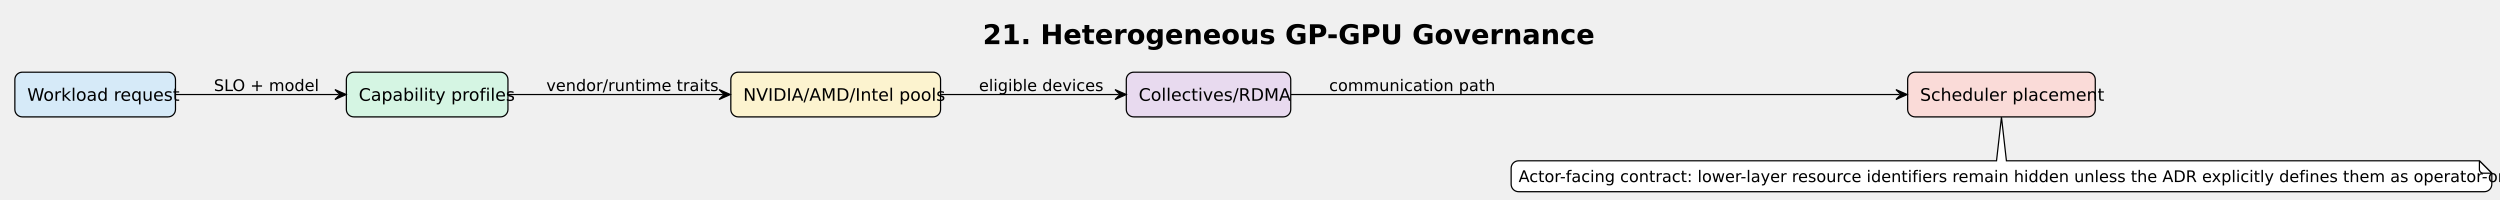
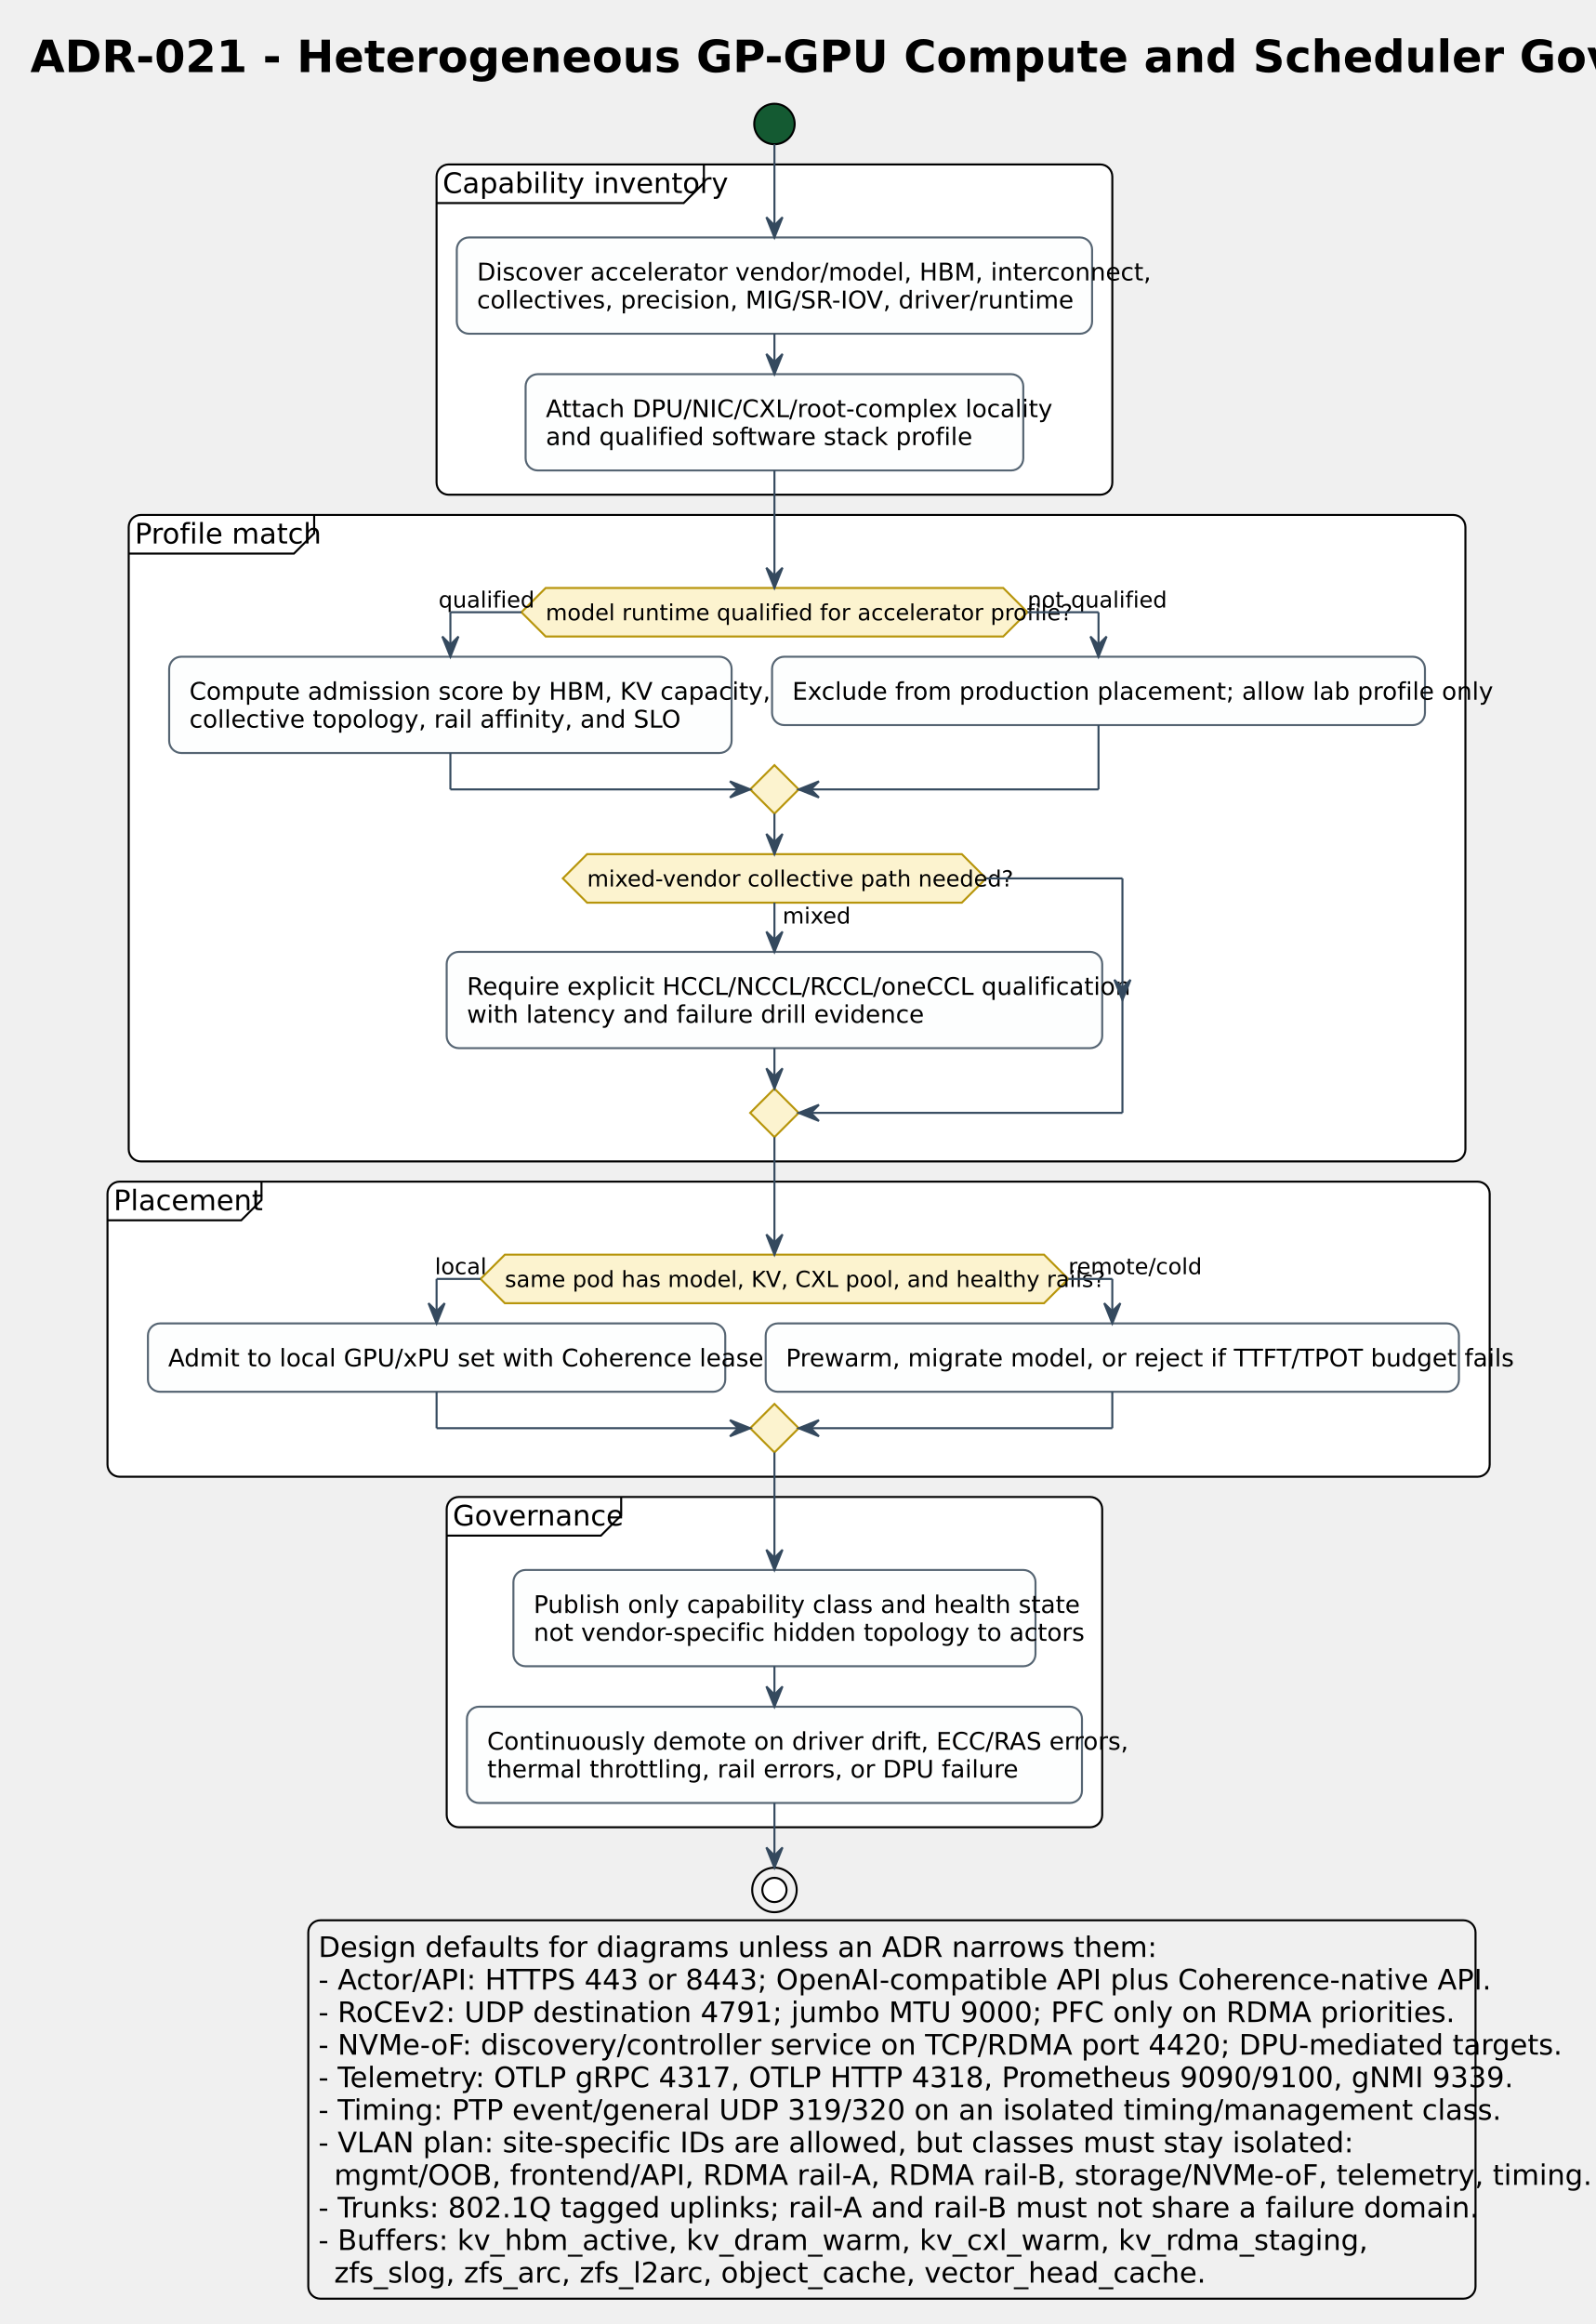
- <svg xmlns="http://www.w3.org/2000/svg" contentStyleType="text/css" data-diagram-type="DESCRIPTION" height="161px" preserveAspectRatio="none" style="width:2019px;height:161px;background:#FFFFFF;" version="1.1" viewBox="0 0 2019 161" width="2019px" zoomAndPan="magnify">
+ <svg xmlns="http://www.w3.org/2000/svg" contentStyleType="text/css" data-diagram-type="ACTIVITY" height="1149px" preserveAspectRatio="none" style="width:789px;height:1149px;background:#FFFFFF;" version="1.1" viewBox="0 0 789 1149" width="789px" zoomAndPan="magnify">
  <defs />
  <g>
-     <g class="title" data-source-line="2">
-       <text fill="#000000" font-family="DejaVu Sans" font-size="22" font-weight="bold" lengthAdjust="spacing" textLength="423.017" x="793.678" y="35.636">21. Heterogeneous GP-GPU Governance</text>
+     <g class="title" data-source-line="18">
+       <text fill="#000000" font-family="DejaVu Sans" font-size="22" font-weight="bold" lengthAdjust="spacing" textLength="756.712" x="15" y="35.636">ADR-021 - Heterogeneous GP-GPU Compute and Scheduler Governance</text>
    </g>
-     <g class="entity" data-qualified-name="N1" data-source-line="8" id="ent0002">
-       <rect fill="#D6EAF8" height="36.099" rx="6" ry="6" style="stroke:#000000;stroke-width:1;" width="129.717" x="12" y="58.298" />
-       <text fill="#000000" font-family="DejaVu Sans" font-size="14" lengthAdjust="spacing" textLength="109.717" x="22" y="81.43">Workload request</text>
-     </g>
-     <g class="entity" data-qualified-name="N2" data-source-line="9" id="ent0003">
-       <rect fill="#D5F5E3" height="36.099" rx="6" ry="6" style="stroke:#000000;stroke-width:1;" width="130.496" x="279.72" y="58.298" />
-       <text fill="#000000" font-family="DejaVu Sans" font-size="14" lengthAdjust="spacing" textLength="110.496" x="289.72" y="81.43">Capability profiles</text>
-     </g>
-     <g class="entity" data-qualified-name="N3" data-source-line="10" id="ent0004">
-       <rect fill="#FCF3CF" height="36.099" rx="6" ry="6" style="stroke:#000000;stroke-width:1;" width="169.386" x="590.21" y="58.298" />
-       <text fill="#000000" font-family="DejaVu Sans" font-size="14" lengthAdjust="spacing" textLength="149.386" x="600.21" y="81.43">NVIDIA/AMD/Intel pools</text>
-     </g>
-     <g class="entity" data-qualified-name="N4" data-source-line="11" id="ent0005">
-       <rect fill="#E8DAEF" height="36.099" rx="6" ry="6" style="stroke:#000000;stroke-width:1;" width="132.8" x="909.6" y="58.298" />
-       <text fill="#000000" font-family="DejaVu Sans" font-size="14" lengthAdjust="spacing" textLength="112.8" x="919.6" y="81.43">Collectives/RDMA</text>
-     </g>
-     <g class="entity" data-qualified-name="N5" data-source-line="12" id="ent0006">
-       <rect fill="#FADBD8" height="36.099" rx="6" ry="6" style="stroke:#000000;stroke-width:1;" width="151.523" x="1540.62" y="58.298" />
-       <text fill="#000000" font-family="DejaVu Sans" font-size="14" lengthAdjust="spacing" textLength="131.523" x="1550.62" y="81.43">Scheduler placement</text>
-     </g>
-     <g class="entity" data-qualified-name="GMN11" data-source-line="20" id="ent0012">
-       <path d="M1220.4,135.868 L1220.4,148.817 A6,6 0 0 0 1226.4,154.817 L2006.374,154.817 A6,6 0 0 0 2012.374,148.817 L2012.374,139.868 L2002.374,129.868 L1620.39,129.868 L1616.39,94.598 L1612.39,129.868 L1226.4,129.868 A6,6 0 0 0 1220.4,135.868" fill="#FFFFFF" style="stroke:#000000;stroke-width:1;" />
-       <path d="M2002.374,129.868 L2002.374,136.868 A3,3 0 0 0 2005.374,139.868 L2012.374,139.868 L2002.374,129.868" fill="#FFFFFF" style="stroke:#000000;stroke-width:1;" />
-       <text fill="#000000" font-family="DejaVu Sans" font-size="13" lengthAdjust="spacing" textLength="770.974" x="1226.4" y="147.062">Actor-facing contract: lower-layer resource identifiers remain hidden unless the ADR explicitly defines them as operator-only evidence.</text>
-     </g>
-     <g class="link" data-entity-1="ent0002" data-entity-2="ent0003" data-link-type="dependency" data-source-line="14" id="lnk7">
-       <path d="M141.94,76.348 C183.61,76.348 231.77,76.348 273.52,76.348" fill="none" id="N1-to-N2" style="stroke:#000000;stroke-width:1;" />
-       <polygon fill="#000000" points="279.52,76.348,270.52,72.348,274.52,76.348,270.52,80.348,279.52,76.348" style="stroke:#000000;stroke-width:1;" />
-       <text fill="#000000" font-family="DejaVu Sans" font-size="13" lengthAdjust="spacing" textLength="76.235" x="172.72" y="73.542">SLO + model</text>
-     </g>
-     <g class="link" data-entity-1="ent0003" data-entity-2="ent0004" data-link-type="dependency" data-source-line="15" id="lnk8">
-       <path d="M410.36,76.348 C461.66,76.348 527.88,76.348 583.75,76.348" fill="none" id="N2-to-N3" style="stroke:#000000;stroke-width:1;" />
-       <polygon fill="#000000" points="589.75,76.348,580.75,72.348,584.75,76.348,580.75,80.348,589.75,76.348" style="stroke:#000000;stroke-width:1;" />
-       <text fill="#000000" font-family="DejaVu Sans" font-size="13" lengthAdjust="spacing" textLength="118.492" x="441.21" y="73.542">vendor/runtime traits</text>
-     </g>
-     <g class="link" data-entity-1="ent0004" data-entity-2="ent0005" data-link-type="dependency" data-source-line="16" id="lnk9">
-       <path d="M760.02,76.348 C807.36,76.348 859.6,76.348 903.51,76.348" fill="none" id="N3-to-N4" style="stroke:#000000;stroke-width:1;" />
-       <polygon fill="#000000" points="909.51,76.348,900.51,72.348,904.51,76.348,900.51,80.348,909.51,76.348" style="stroke:#000000;stroke-width:1;" />
-       <text fill="#000000" font-family="DejaVu Sans" font-size="13" lengthAdjust="spacing" textLength="88.163" x="790.6" y="73.542">eligible devices</text>
-     </g>
-     <g class="link" data-entity-1="ent0005" data-entity-2="ent0006" data-link-type="dependency" data-source-line="17" id="lnk10">
-       <path d="M1042.61,76.348 C1162.01,76.348 1408.06,76.348 1534.18,76.348" fill="none" id="N4-to-N5" style="stroke:#000000;stroke-width:1;" />
-       <polygon fill="#000000" points="1540.18,76.348,1531.18,72.348,1535.18,76.348,1531.18,80.348,1540.18,76.348" style="stroke:#000000;stroke-width:1;" />
-       <text fill="#000000" font-family="DejaVu Sans" font-size="13" lengthAdjust="spacing" textLength="116.34" x="1073.4" y="73.542">communication path</text>
+     <ellipse cx="382.921" cy="61.298" fill="#145A32" rx="10" ry="10" style="stroke:#000000;stroke-width:1;" />
+     <rect fill="#FFFFFF" height="163.294" rx="6" ry="6" style="stroke:#000000;stroke-width:1;" width="334.123" x="215.86" y="81.298" />
+     <path d="M348.031,81.298 L348.031,90.397 L338.031,100.397 L215.86,100.397" fill="none" style="stroke:#000000;stroke-width:1;" />
+     <text fill="#000000" font-family="DejaVu Sans" font-size="14" lengthAdjust="spacing" textLength="122.172" x="218.86" y="95.43">Capability inventory</text>
+     <rect fill="#FDFEFE" height="47.598" rx="6" ry="6" style="stroke:#566573;stroke-width:1;" width="314.123" x="225.86" y="117.397" />
+     <text fill="#000000" font-family="DejaVu Sans" font-size="12" lengthAdjust="spacing" textLength="294.123" x="235.86" y="138.652">Discover accelerator vendor/model, HBM, interconnect,</text>
+     <text fill="#000000" font-family="DejaVu Sans" font-size="12" lengthAdjust="spacing" textLength="264.07" x="235.86" y="152.451">collectives, precision, MIG/SR-IOV, driver/runtime</text>
+     <rect fill="#FDFEFE" height="47.598" rx="6" ry="6" style="stroke:#566573;stroke-width:1;" width="246.072" x="259.885" y="184.994" />
+     <text fill="#000000" font-family="DejaVu Sans" font-size="12" lengthAdjust="spacing" textLength="226.072" x="269.885" y="206.25">Attach DPU/NIC/CXL/root-complex locality</text>
+     <text fill="#000000" font-family="DejaVu Sans" font-size="12" lengthAdjust="spacing" textLength="184.102" x="269.885" y="220.049">and qualified software stack profile</text>
+     <rect fill="#FFFFFF" height="319.618" rx="6" ry="6" style="stroke:#000000;stroke-width:1;" width="660.924" x="63.64" y="254.592" />
+     <path d="M155.337,254.592 L155.337,263.69 L145.337,273.69 L63.64,273.69" fill="none" style="stroke:#000000;stroke-width:1;" />
+     <text fill="#000000" font-family="DejaVu Sans" font-size="14" lengthAdjust="spacing" textLength="81.696" x="66.64" y="268.724">Profile match</text>
+     <polygon fill="#FCF3CF" points="269.809,290.69,496.034,290.69,508.034,302.69,496.034,314.69,269.809,314.69,257.809,302.69,269.809,290.69" style="stroke:#B7950B;stroke-width:1;" />
+     <text fill="#000000" font-family="DejaVu Sans" font-size="11" lengthAdjust="spacing" textLength="226.225" x="269.809" y="306.684">model runtime qualified for accelerator profile?</text>
+     <text fill="#000000" font-family="DejaVu Sans" font-size="11" lengthAdjust="spacing" textLength="40.976" x="216.833" y="300.359">qualified</text>
+     <text fill="#000000" font-family="DejaVu Sans" font-size="11" lengthAdjust="spacing" textLength="59.324" x="508.034" y="300.359">not qualified</text>
+     <rect fill="#FDFEFE" height="47.598" rx="6" ry="6" style="stroke:#566573;stroke-width:1;" width="278.1" x="83.64" y="324.69" />
+     <text fill="#000000" font-family="DejaVu Sans" font-size="12" lengthAdjust="spacing" textLength="258.1" x="93.64" y="345.946">Compute admission score by HBM, KV capacity,</text>
+     <text fill="#000000" font-family="DejaVu Sans" font-size="12" lengthAdjust="spacing" textLength="212.777" x="93.64" y="359.745">collective topology, rail affinity, and SLO</text>
+     <rect fill="#FDFEFE" height="33.799" rx="6" ry="6" style="stroke:#566573;stroke-width:1;" width="322.824" x="381.74" y="324.69" />
+     <text fill="#000000" font-family="DejaVu Sans" font-size="12" lengthAdjust="spacing" textLength="302.824" x="391.74" y="345.946">Exclude from production placement; allow lab profile only</text>
+     <polygon fill="#FCF3CF" points="382.921,378.288,394.921,390.288,382.921,402.288,370.921,390.288,382.921,378.288" style="stroke:#B7950B;stroke-width:1;" />
+     <rect fill="#FDFEFE" height="47.598" rx="6" ry="6" style="stroke:#566573;stroke-width:1;" width="324.125" x="220.859" y="470.613" />
+     <text fill="#000000" font-family="DejaVu Sans" font-size="12" lengthAdjust="spacing" textLength="304.125" x="230.859" y="491.868">Require explicit HCCL/NCCL/RCCL/oneCCL qualification</text>
+     <text fill="#000000" font-family="DejaVu Sans" font-size="12" lengthAdjust="spacing" textLength="195.44" x="230.859" y="505.667">with latency and failure drill evidence</text>
+     <polygon fill="#FCF3CF" points="290.281,422.288,475.562,422.288,487.562,434.288,475.562,446.288,290.281,446.288,278.281,434.288,290.281,422.288" style="stroke:#B7950B;stroke-width:1;" />
+     <text fill="#000000" font-family="DejaVu Sans" font-size="11" lengthAdjust="spacing" textLength="29.342" x="386.921" y="456.606">mixed</text>
+     <text fill="#000000" font-family="DejaVu Sans" font-size="11" lengthAdjust="spacing" textLength="185.281" x="290.281" y="438.281">mixed-vendor collective path needed?</text>
+     <polygon fill="#FCF3CF" points="382.921,538.21,394.921,550.21,382.921,562.21,370.921,550.21,382.921,538.21" style="stroke:#B7950B;stroke-width:1;" />
+     <rect fill="#FFFFFF" height="145.898" rx="6" ry="6" style="stroke:#000000;stroke-width:1;" width="683.417" x="53.148" y="584.21" />
+     <path d="M129.292,584.21 L129.292,593.309 L119.292,603.309 L53.148,603.309" fill="none" style="stroke:#000000;stroke-width:1;" />
+     <text fill="#000000" font-family="DejaVu Sans" font-size="14" lengthAdjust="spacing" textLength="66.144" x="56.148" y="598.342">Placement</text>
+     <polygon fill="#FCF3CF" points="249.621,620.309,516.221,620.309,528.221,632.309,516.221,644.309,249.621,644.309,237.621,632.309,249.621,620.309" style="stroke:#B7950B;stroke-width:1;" />
+     <text fill="#000000" font-family="DejaVu Sans" font-size="11" lengthAdjust="spacing" textLength="266.6" x="249.621" y="636.302">same pod has model, KV, CXL pool, and healthy rails?</text>
+     <text fill="#000000" font-family="DejaVu Sans" font-size="11" lengthAdjust="spacing" textLength="22.623" x="214.998" y="629.978">local</text>
+     <text fill="#000000" font-family="DejaVu Sans" font-size="11" lengthAdjust="spacing" textLength="57.471" x="528.221" y="629.978">remote/cold</text>
+     <rect fill="#FDFEFE" height="33.799" rx="6" ry="6" style="stroke:#566573;stroke-width:1;" width="285.447" x="73.148" y="654.309" />
+     <text fill="#000000" font-family="DejaVu Sans" font-size="12" lengthAdjust="spacing" textLength="265.447" x="83.148" y="675.565">Admit to local GPU/xPU set with Coherence lease</text>
+     <rect fill="#FDFEFE" height="33.799" rx="6" ry="6" style="stroke:#566573;stroke-width:1;" width="342.752" x="378.595" y="654.309" />
+     <text fill="#000000" font-family="DejaVu Sans" font-size="12" lengthAdjust="spacing" textLength="322.752" x="388.595" y="675.565">Prewarm, migrate model, or reject if TTFT/TPOT budget fails</text>
+     <polygon fill="#FCF3CF" points="382.921,694.108,394.921,706.108,382.921,718.108,370.921,706.108,382.921,694.108" style="stroke:#B7950B;stroke-width:1;" />
+     <rect fill="#FFFFFF" height="163.294" rx="6" ry="6" style="stroke:#000000;stroke-width:1;" width="324.109" x="220.867" y="740.108" />
+     <path d="M307.135,740.108 L307.135,749.206 L297.135,759.206 L220.867,759.206" fill="none" style="stroke:#000000;stroke-width:1;" />
+     <text fill="#000000" font-family="DejaVu Sans" font-size="14" lengthAdjust="spacing" textLength="76.269" x="223.867" y="754.24">Governance</text>
+     <rect fill="#FDFEFE" height="47.598" rx="6" ry="6" style="stroke:#566573;stroke-width:1;" width="258.143" x="253.85" y="776.206" />
+     <text fill="#000000" font-family="DejaVu Sans" font-size="12" lengthAdjust="spacing" textLength="237.475" x="263.85" y="797.462">Publish only capability class and health state</text>
+     <text fill="#000000" font-family="DejaVu Sans" font-size="12" lengthAdjust="spacing" textLength="238.143" x="263.85" y="811.261">not vendor-specific hidden topology to actors</text>
+     <rect fill="#FDFEFE" height="47.598" rx="6" ry="6" style="stroke:#566573;stroke-width:1;" width="304.109" x="230.867" y="843.804" />
+     <text fill="#000000" font-family="DejaVu Sans" font-size="12" lengthAdjust="spacing" textLength="284.109" x="240.867" y="865.06">Continuously demote on driver drift, ECC/RAS errors,</text>
+     <text fill="#000000" font-family="DejaVu Sans" font-size="12" lengthAdjust="spacing" textLength="228.738" x="240.867" y="878.859">thermal throttling, rail errors, or DPU failure</text>
+     <ellipse cx="382.921" cy="934.402" fill="none" rx="11" ry="11" style="stroke:#000000;stroke-width:1;" />
+     <ellipse cx="382.921" cy="934.402" fill="#FFFFFF" rx="6" ry="6" style="stroke:#000000;stroke-width:1;" />
+     <line style="stroke:#34495E;stroke-width:1;" x1="382.921" x2="382.921" y1="164.994" y2="184.994" />
+     <polygon fill="#34495E" points="378.921,174.994,382.921,184.994,386.921,174.994,382.921,178.994" style="stroke:#34495E;stroke-width:1;" />
+     <line style="stroke:#34495E;stroke-width:1;" x1="382.921" x2="382.921" y1="71.298" y2="117.397" />
+     <polygon fill="#34495E" points="378.921,107.397,382.921,117.397,386.921,107.397,382.921,111.397" style="stroke:#34495E;stroke-width:1;" />
+     <line style="stroke:#34495E;stroke-width:1;" x1="257.809" x2="222.69" y1="302.69" y2="302.69" />
+     <line style="stroke:#34495E;stroke-width:1;" x1="222.69" x2="222.69" y1="302.69" y2="324.69" />
+     <polygon fill="#34495E" points="218.69,314.69,222.69,324.69,226.69,314.69,222.69,318.69" style="stroke:#34495E;stroke-width:1;" />
+     <line style="stroke:#34495E;stroke-width:1;" x1="508.034" x2="543.152" y1="302.69" y2="302.69" />
+     <line style="stroke:#34495E;stroke-width:1;" x1="543.152" x2="543.152" y1="302.69" y2="324.69" />
+     <polygon fill="#34495E" points="539.152,314.69,543.152,324.69,547.152,314.69,543.152,318.69" style="stroke:#34495E;stroke-width:1;" />
+     <line style="stroke:#34495E;stroke-width:1;" x1="222.69" x2="222.69" y1="372.288" y2="390.288" />
+     <line style="stroke:#34495E;stroke-width:1;" x1="222.69" x2="370.921" y1="390.288" y2="390.288" />
+     <polygon fill="#34495E" points="360.921,386.288,370.921,390.288,360.921,394.288,364.921,390.288" style="stroke:#34495E;stroke-width:1;" />
+     <line style="stroke:#34495E;stroke-width:1;" x1="543.152" x2="543.152" y1="358.489" y2="390.288" />
+     <line style="stroke:#34495E;stroke-width:1;" x1="543.152" x2="394.921" y1="390.288" y2="390.288" />
+     <polygon fill="#34495E" points="404.921,386.288,394.921,390.288,404.921,394.288,400.921,390.288" style="stroke:#34495E;stroke-width:1;" />
+     <line style="stroke:#34495E;stroke-width:1;" x1="382.921" x2="382.921" y1="446.288" y2="470.613" />
+     <polygon fill="#34495E" points="378.921,460.613,382.921,470.613,386.921,460.613,382.921,464.613" style="stroke:#34495E;stroke-width:1;" />
+     <line style="stroke:#34495E;stroke-width:1;" x1="487.562" x2="554.984" y1="434.288" y2="434.288" />
+     <polygon fill="#34495E" points="550.984,484.411,554.984,494.411,558.984,484.411,554.984,488.411" style="stroke:#34495E;stroke-width:1;" />
+     <line style="stroke:#34495E;stroke-width:1;" x1="554.984" x2="554.984" y1="434.288" y2="550.21" />
+     <line style="stroke:#34495E;stroke-width:1;" x1="554.984" x2="394.921" y1="550.21" y2="550.21" />
+     <polygon fill="#34495E" points="404.921,546.21,394.921,550.21,404.921,554.21,400.921,550.21" style="stroke:#34495E;stroke-width:1;" />
+     <line style="stroke:#34495E;stroke-width:1;" x1="382.921" x2="382.921" y1="518.21" y2="538.21" />
+     <polygon fill="#34495E" points="378.921,528.21,382.921,538.21,386.921,528.21,382.921,532.21" style="stroke:#34495E;stroke-width:1;" />
+     <line style="stroke:#34495E;stroke-width:1;" x1="382.921" x2="382.921" y1="402.288" y2="422.288" />
+     <polygon fill="#34495E" points="378.921,412.288,382.921,422.288,386.921,412.288,382.921,416.288" style="stroke:#34495E;stroke-width:1;" />
+     <line style="stroke:#34495E;stroke-width:1;" x1="382.921" x2="382.921" y1="232.592" y2="290.69" />
+     <polygon fill="#34495E" points="378.921,280.69,382.921,290.69,386.921,280.69,382.921,284.69" style="stroke:#34495E;stroke-width:1;" />
+     <line style="stroke:#34495E;stroke-width:1;" x1="237.621" x2="215.871" y1="632.309" y2="632.309" />
+     <line style="stroke:#34495E;stroke-width:1;" x1="215.871" x2="215.871" y1="632.309" y2="654.309" />
+     <polygon fill="#34495E" points="211.871,644.309,215.871,654.309,219.871,644.309,215.871,648.309" style="stroke:#34495E;stroke-width:1;" />
+     <line style="stroke:#34495E;stroke-width:1;" x1="528.221" x2="549.971" y1="632.309" y2="632.309" />
+     <line style="stroke:#34495E;stroke-width:1;" x1="549.971" x2="549.971" y1="632.309" y2="654.309" />
+     <polygon fill="#34495E" points="545.971,644.309,549.971,654.309,553.971,644.309,549.971,648.309" style="stroke:#34495E;stroke-width:1;" />
+     <line style="stroke:#34495E;stroke-width:1;" x1="215.871" x2="215.871" y1="688.108" y2="706.108" />
+     <line style="stroke:#34495E;stroke-width:1;" x1="215.871" x2="370.921" y1="706.108" y2="706.108" />
+     <polygon fill="#34495E" points="360.921,702.108,370.921,706.108,360.921,710.108,364.921,706.108" style="stroke:#34495E;stroke-width:1;" />
+     <line style="stroke:#34495E;stroke-width:1;" x1="549.971" x2="549.971" y1="688.108" y2="706.108" />
+     <line style="stroke:#34495E;stroke-width:1;" x1="549.971" x2="394.921" y1="706.108" y2="706.108" />
+     <polygon fill="#34495E" points="404.921,702.108,394.921,706.108,404.921,710.108,400.921,706.108" style="stroke:#34495E;stroke-width:1;" />
+     <line style="stroke:#34495E;stroke-width:1;" x1="382.921" x2="382.921" y1="562.21" y2="620.309" />
+     <polygon fill="#34495E" points="378.921,610.309,382.921,620.309,386.921,610.309,382.921,614.309" style="stroke:#34495E;stroke-width:1;" />
+     <line style="stroke:#34495E;stroke-width:1;" x1="382.921" x2="382.921" y1="823.804" y2="843.804" />
+     <polygon fill="#34495E" points="378.921,833.804,382.921,843.804,386.921,833.804,382.921,837.804" style="stroke:#34495E;stroke-width:1;" />
+     <line style="stroke:#34495E;stroke-width:1;" x1="382.921" x2="382.921" y1="718.108" y2="776.206" />
+     <polygon fill="#34495E" points="378.921,766.206,382.921,776.206,386.921,766.206,382.921,770.206" style="stroke:#34495E;stroke-width:1;" />
+     <line style="stroke:#34495E;stroke-width:1;" x1="382.921" x2="382.921" y1="891.402" y2="923.402" />
+     <polygon fill="#34495E" points="378.921,913.402,382.921,923.402,386.921,913.402,382.921,917.402" style="stroke:#34495E;stroke-width:1;" />
+     <g class="legend" data-source-line="20">
+       <rect fill="none" height="187.085" rx="6" ry="6" style="stroke:#000000;stroke-width:1;" width="577.137" x="152.428" y="949.402" />
+       <text fill="#000000" font-family="DejaVu Sans" font-size="14" lengthAdjust="spacing" textLength="368.054" x="157.428" y="967.533">Design defaults for diagrams unless an ADR narrows them:</text>
+       <text fill="#000000" font-family="DejaVu Sans" font-size="14" lengthAdjust="spacing" textLength="528.363" x="157.428" y="983.632">- Actor/API: HTTPS 443 or 8443; OpenAI-compatible API plus Coherence-native API.</text>
+       <text fill="#000000" font-family="DejaVu Sans" font-size="14" lengthAdjust="spacing" textLength="510.426" x="157.428" y="999.731">- RoCEv2: UDP destination 4791; jumbo MTU 9000; PFC only on RDMA priorities.</text>
+       <text fill="#000000" font-family="DejaVu Sans" font-size="14" lengthAdjust="spacing" textLength="554.743" x="157.428" y="1015.829">- NVMe-oF: discovery/controller service on TCP/RDMA port 4420; DPU-mediated targets.</text>
+       <text fill="#000000" font-family="DejaVu Sans" font-size="14" lengthAdjust="spacing" textLength="544.701" x="157.428" y="1031.928">- Telemetry: OTLP gRPC 4317, OTLP HTTP 4318, Prometheus 9090/9100, gNMI 9339.</text>
+       <text fill="#000000" font-family="DejaVu Sans" font-size="14" lengthAdjust="spacing" textLength="519.825" x="157.428" y="1048.027">- Timing: PTP event/general UDP 319/320 on an isolated timing/management class.</text>
+       <text fill="#000000" font-family="DejaVu Sans" font-size="14" lengthAdjust="spacing" textLength="454.412" x="157.428" y="1064.125">- VLAN plan: site-specific IDs are allowed, but classes must stay isolated:</text>
+       <text fill="#000000" font-family="DejaVu Sans" font-size="14" lengthAdjust="spacing" textLength="559.357" x="165.207" y="1080.224">mgmt/OOB, frontend/API, RDMA rail-A, RDMA rail-B, storage/NVMe-oF, telemetry, timing.</text>
+       <text fill="#000000" font-family="DejaVu Sans" font-size="14" lengthAdjust="spacing" textLength="507.356" x="157.428" y="1096.322">- Trunks: 802.1Q tagged uplinks; rail-A and rail-B must not share a failure domain.</text>
+       <text fill="#000000" font-family="DejaVu Sans" font-size="14" lengthAdjust="spacing" textLength="464.495" x="157.428" y="1112.421">- Buffers: kv_hbm_active, kv_dram_warm, kv_cxl_warm, kv_rdma_staging,</text>
+       <text fill="#000000" font-family="DejaVu Sans" font-size="14" lengthAdjust="spacing" textLength="392.212" x="165.207" y="1128.52">zfs_slog, zfs_arc, zfs_l2arc, object_cache, vector_head_cache.</text>
    </g>
  </g>
</svg>
